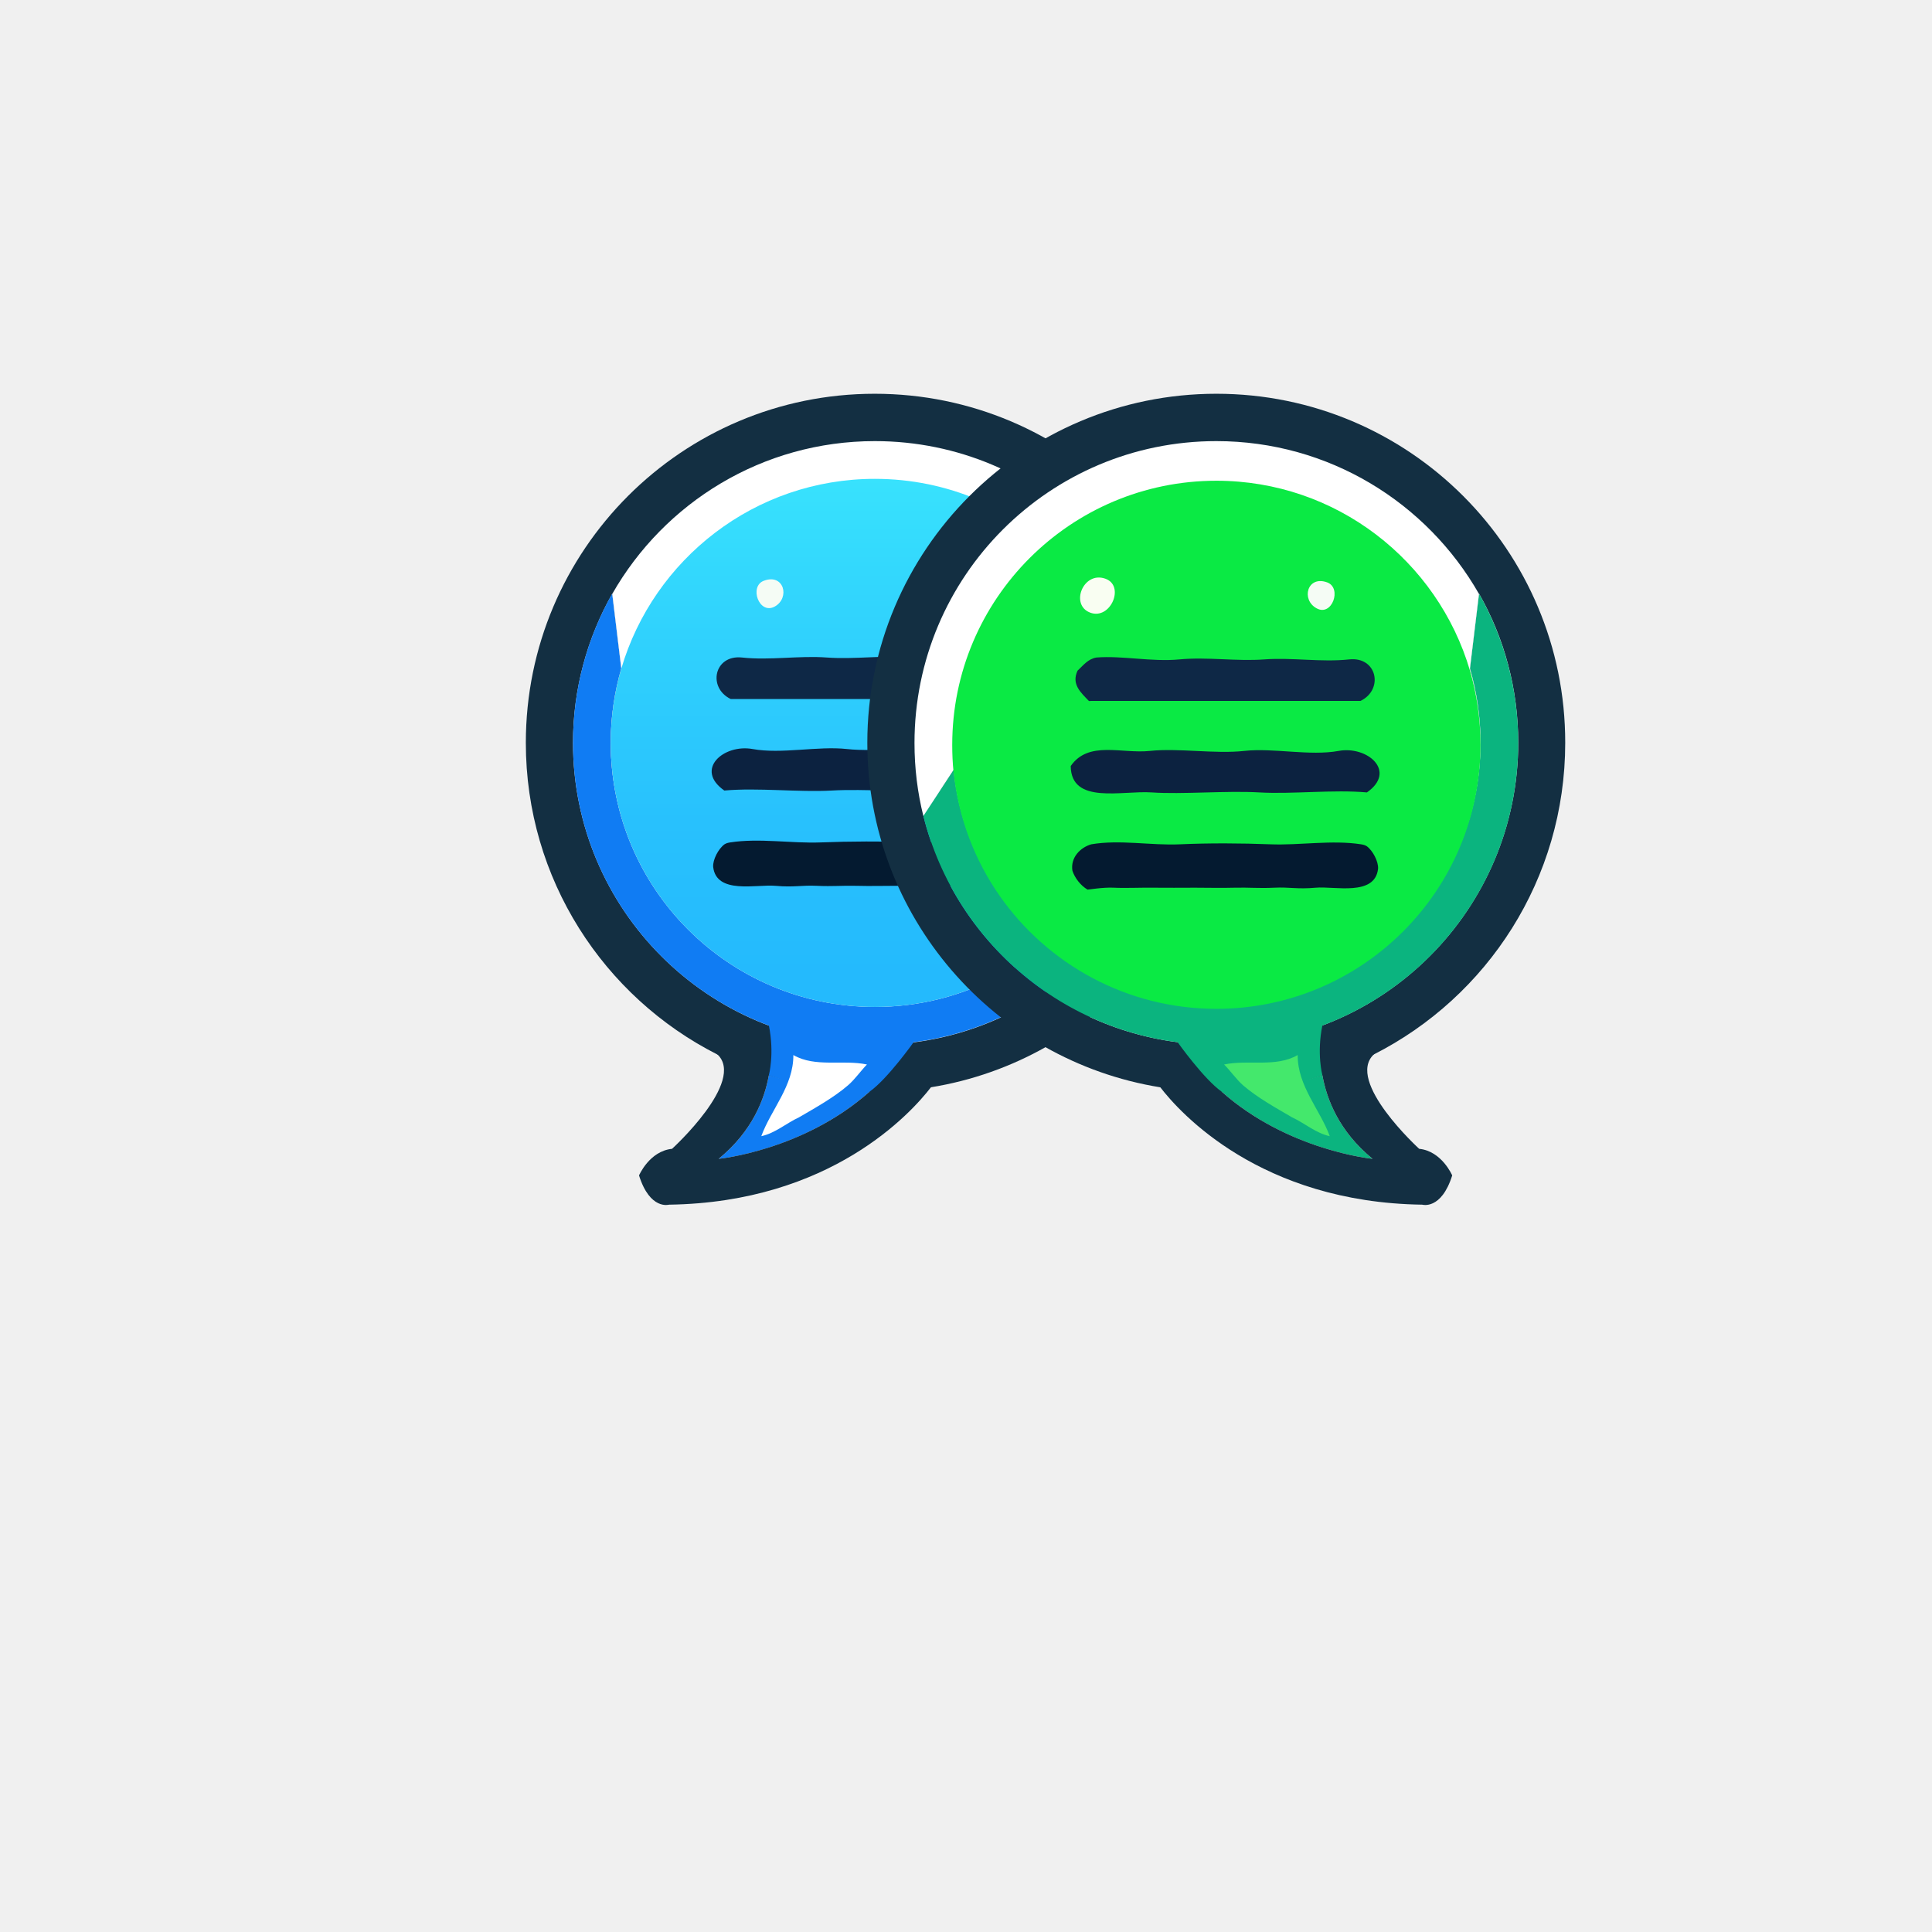
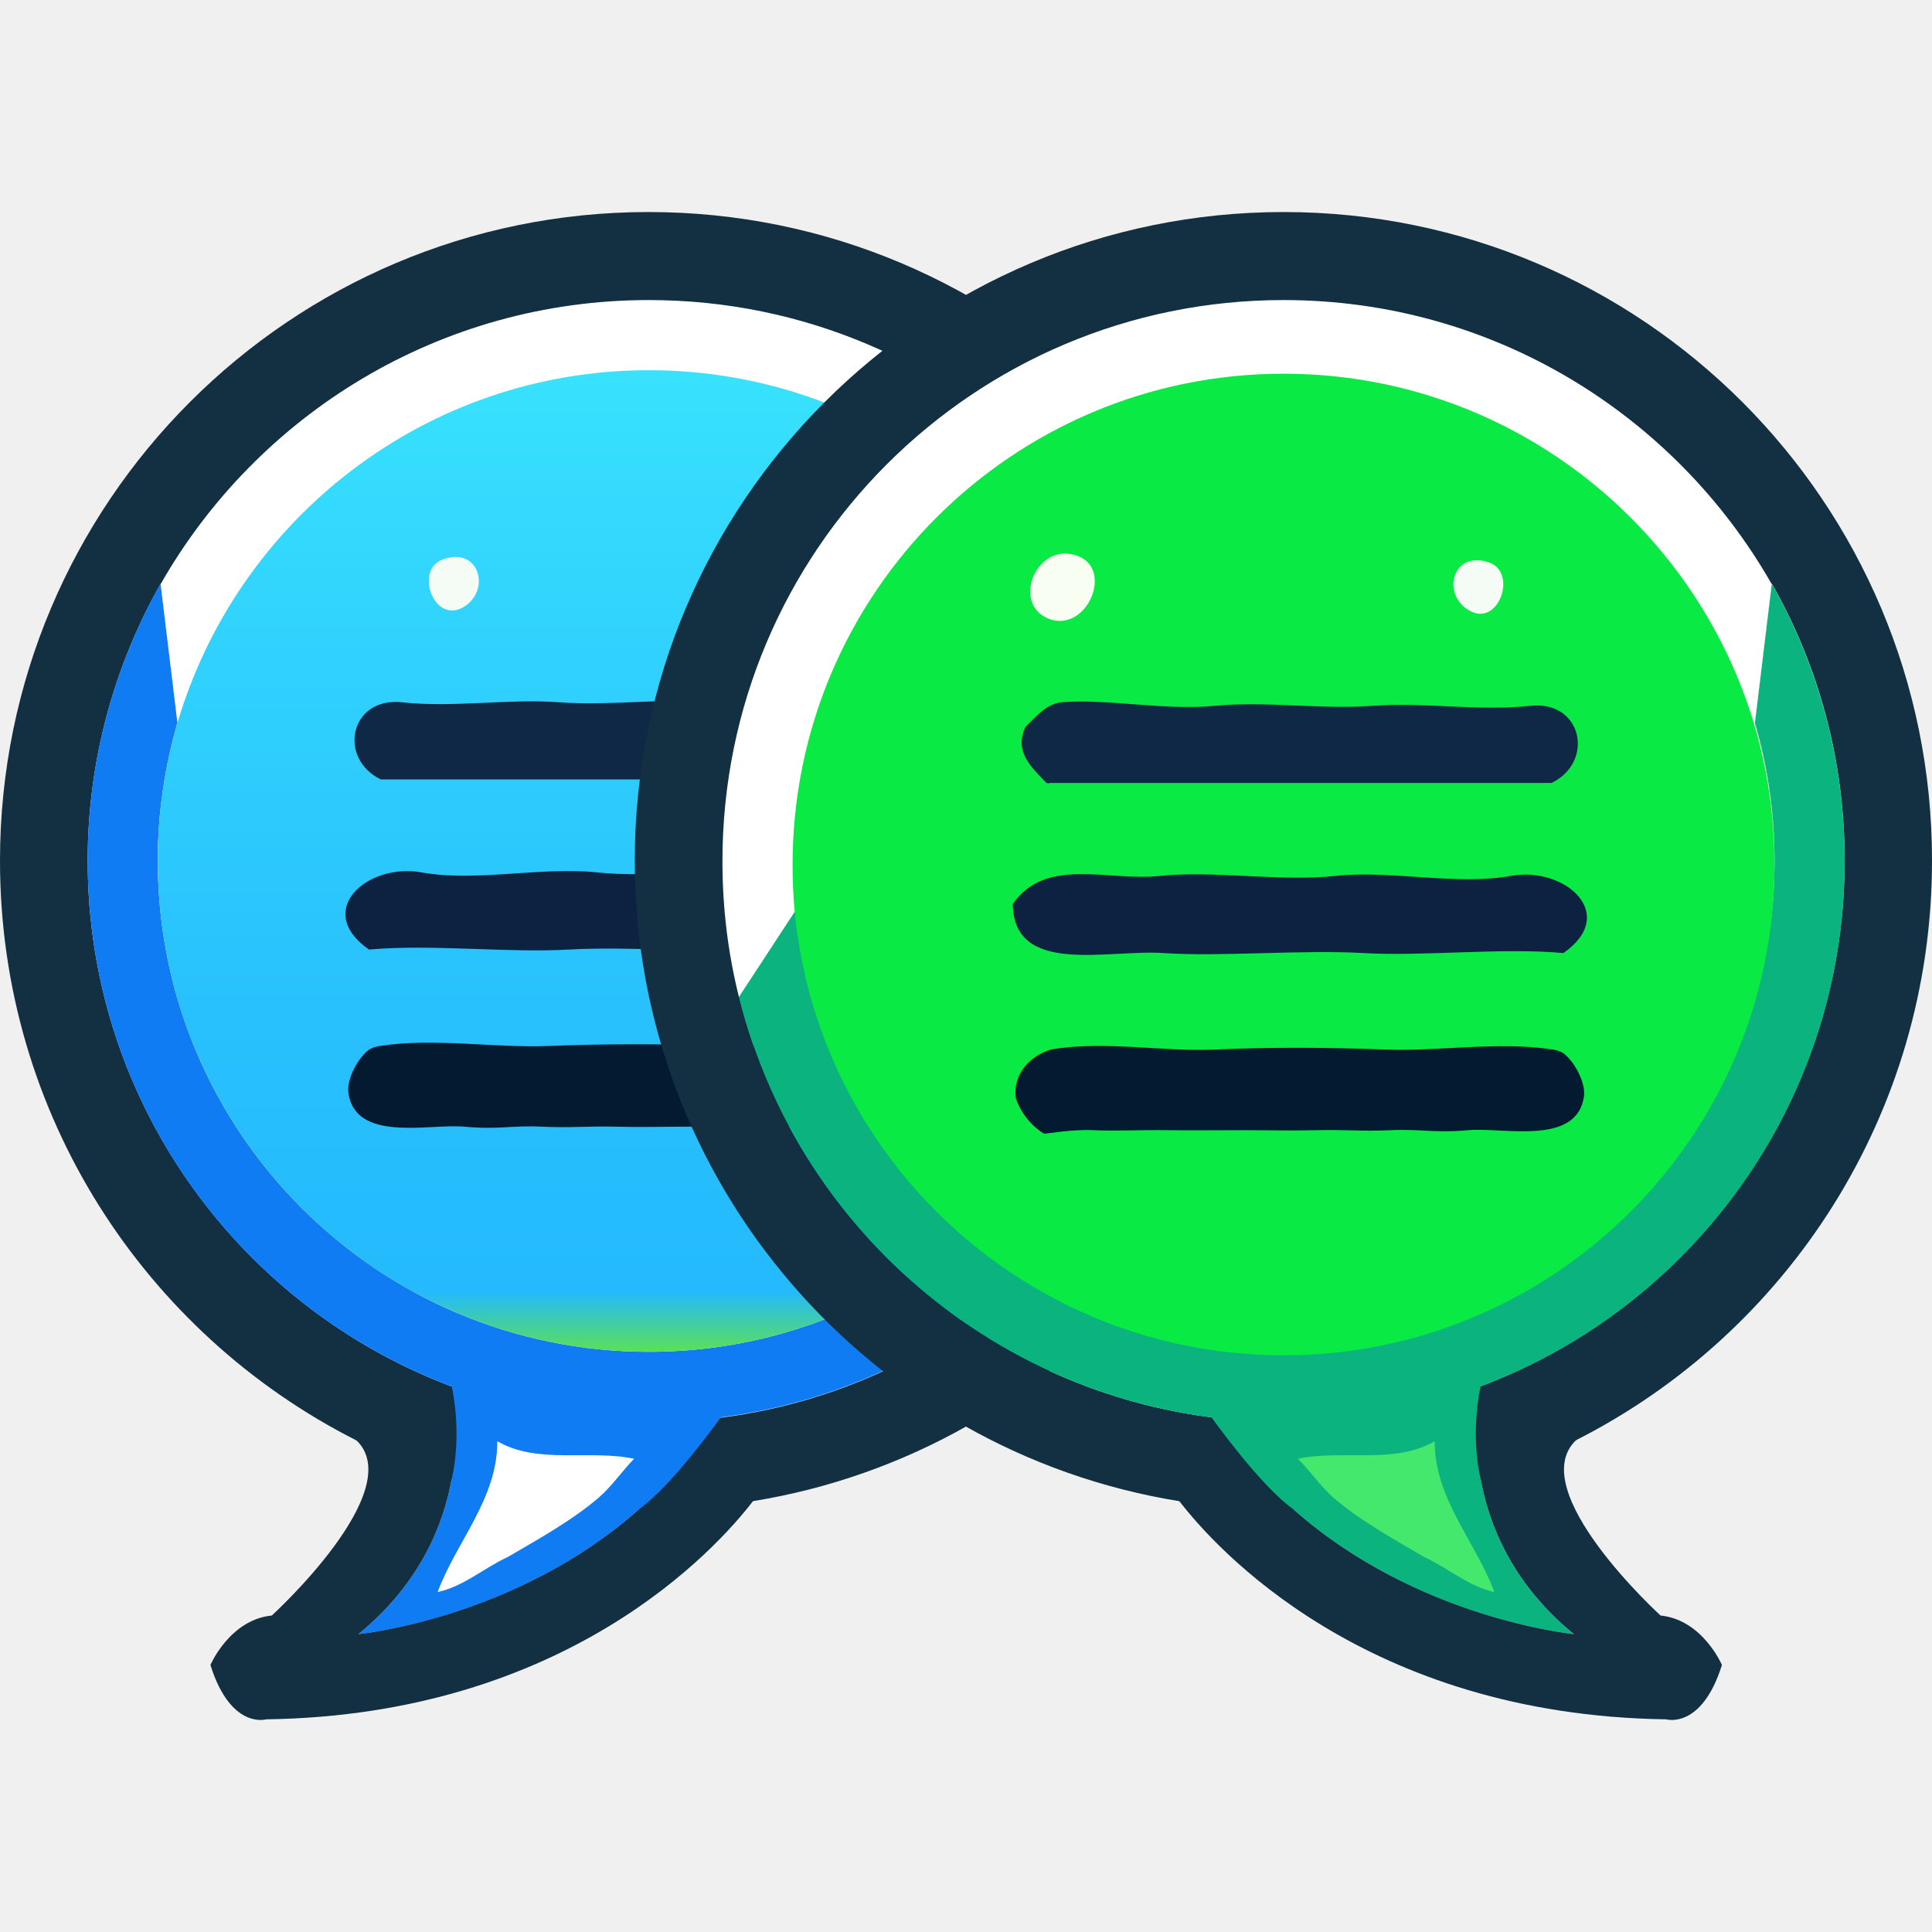
- <svg xmlns="http://www.w3.org/2000/svg" version="1.1" id="layer_1" x="0px" y="0px" viewBox="0 0 1024 1024" style="enable-background:new 0 0 1024 1024;" xml:space="preserve">
-   <style type="text/css">
- 	.st0{fill:#132F42;}
- 	.st1{fill:#107CF3;}
- 	.st2{fill:#FFFFFF;}
- 	.st3{fill:url(#SVGID_1_);}
- 	.st4{fill:#F9FEF2;}
- 	.st5{fill:#F5FCF5;}
- 	.st6{fill:#0E2846;}
- 	.st7{fill:#0C2240;}
- 	.st8{fill:#041A30;}
- 	.st9{fill:none;}
- 	.st10{fill:#0BB47F;}
- 	.st11{fill:url(#SVGID_00000094576634088664694420000017655384517881337228_);}
- 	.st12{fill:#44E86C;}
- 	.st13{fill:#B4C2CB;}
- </style>
-   <g>
-     <g>
-       <path class="st0" d="M278.7,393.7c0,72.2,41.3,134.7,101.5,165.2c8.7,4.4,17.8,8.1,27.2,11.1c16.9,5.4,34.8,8.4,53.4,8.7    c0.9,0,1.9,0,2.8,0c10.1,0,20-0.8,29.7-2.4c88-14.2,155.3-90.6,155.3-182.6c0-102.2-82.8-185-185-185    C361.5,208.7,278.7,291.5,278.7,393.7z M303.7,393.7c0-28.7,7.6-55.7,20.8-79l4.8,39.6c-3.7,12.5-5.6,25.7-5.6,39.4    c0,77.3,62.7,140,140,140c47.5,0,89.5-23.7,114.8-59.8c13.3-19,22-41.5,24.5-65.8l16,24.4c-17.3,69.7-80.3,121.3-155.3,121.3    C375.3,553.7,303.7,482,303.7,393.7z" />
-       <path class="st1" d="M303.7,393.7c0,88.4,71.6,160,160,160c75,0,138-51.6,155.3-121.3L603,408c-2.5,24.3-11.2,46.8-24.5,65.8    c-25.3,36.2-67.3,59.8-114.8,59.8c-77.3,0-140-62.7-140-140c0-13.7,2-26.9,5.6-39.4l-4.8-39.6C311.3,338,303.7,364.9,303.7,393.7z    " />
-       <path class="st2" d="M323.7,393.7c0,77.3,62.7,140,140,140c47.5,0,89.5-23.7,114.8-59.8c13.3-19,22-41.5,24.5-65.8l16,24.4    c3.1-12.4,4.7-25.3,4.7-38.7c0-88.4-71.6-160-160-160c-59.6,0-111.6,32.6-139.2,81l4.8,39.6C325.7,366.8,323.7,380,323.7,393.7z" />
-       <path class="st1" d="M380.9,614.2c0,0,44.7-4.2,80-35.6c-18.6-0.3-36.5-3.3-53.4-8.7C405.3,582.3,398.9,599.5,380.9,614.2z" />
-       <path class="st0" d="M338.7,623c5.8,18.5,15.9,15.5,15.9,15.5c85.8-1.2,128.5-48.8,138.8-62.2c1.7-2.2,2.5-3.5,2.5-3.5l-13.6-19.2    c-6.3,9.8-13.6,18.1-21.4,25c-35.2,31.3-80,35.6-80,35.6c18-14.7,24.4-31.9,26.6-44.3c1.7-9.7,0.7-16.3,0.7-16.3l-30.5,3.3    c1,0.6,1.8,1.2,2.5,1.9c15.3,14.3-24,50.1-24,50.1C344.2,610.1,338.7,623,338.7,623z" />
-     </g>
-     <linearGradient id="SVGID_1_" gradientUnits="userSpaceOnUse" x1="463.69" y1="253.662" x2="463.69" y2="533.662">
-       <stop offset="0" style="stop-color:#FFFFFF" />
-       <stop offset="0" style="stop-color:#38E2FD" />
-       <stop offset="0.21" style="stop-color:#32D6FD" />
-       <stop offset="0.646" style="stop-color:#28C1FD" />
-       <stop offset="0.939" style="stop-color:#24BAFD" />
-       <stop offset="1" style="stop-color:#24BAFD" />
-       <stop offset="1" style="stop-color:#2EC1DE" />
-       <stop offset="1" style="stop-color:#3ECCAE" />
-       <stop offset="1" style="stop-color:#4AD588" />
-       <stop offset="1" style="stop-color:#53DB6C" />
-       <stop offset="1" style="stop-color:#58DF5C" />
-       <stop offset="1" style="stop-color:#5AE056" />
+ <svg xmlns="http://www.w3.org/2000/svg" width="1024" height="1024" viewBox="0 0 1024 1024" fill="none">
+   <path d="M6.10352e-05 456.255C6.10352e-05 590.459 76.767 706.633 188.666 763.325C204.837 771.504 221.752 778.381 239.225 783.958C270.638 793.995 303.91 799.571 338.483 800.129C340.156 800.129 342.015 800.129 343.688 800.129C362.461 800.129 380.863 798.642 398.893 795.668C562.466 769.273 687.561 627.263 687.561 456.255C687.561 266.288 533.655 112.382 343.688 112.382C153.907 112.382 6.10352e-05 266.288 6.10352e-05 456.255ZM46.469 456.255C46.469 402.909 60.596 352.722 85.132 309.412L94.054 383.02C87.177 406.254 83.645 430.79 83.645 456.255C83.645 599.939 200.19 716.484 343.874 716.484C432.166 716.484 510.234 672.431 557.261 605.329C581.983 570.013 598.154 528.19 602.801 483.022L632.542 528.376C600.385 657.933 483.282 753.845 343.874 753.845C179.558 753.66 46.469 620.385 46.469 456.255Z" fill="#132F42" />
+   <path d="M46.469 456.255C46.469 620.571 179.558 753.66 343.874 753.66C483.282 753.66 600.385 657.747 632.542 528.19L602.801 482.836C598.154 528.004 581.983 569.827 557.261 605.143C510.234 672.431 432.166 716.298 343.874 716.298C200.19 716.298 83.645 599.753 83.645 456.069C83.645 430.604 87.362 406.068 94.054 382.834L85.132 309.226C60.596 352.722 46.469 402.723 46.469 456.255Z" fill="#107CF3" />
+   <path d="M83.645 456.255C83.645 599.939 200.19 716.484 343.874 716.484C432.165 716.484 510.234 672.431 557.261 605.329C581.983 570.012 598.154 528.19 602.801 483.022L632.542 528.376C638.304 505.327 641.278 481.349 641.278 456.441C641.278 292.125 508.189 159.037 343.874 159.037C233.091 159.037 136.434 219.633 85.132 309.598L94.054 383.205C87.362 406.254 83.645 430.79 83.645 456.255Z" fill="white" />
+   <path d="M189.967 866.116C189.967 866.116 273.054 858.309 338.669 799.943C304.096 799.385 270.824 793.809 239.41 783.772C235.321 806.821 223.425 838.792 189.967 866.116Z" fill="#107CF3" />
+   <path d="M111.527 882.473C122.308 916.86 141.081 911.284 141.081 911.284C300.564 909.053 379.934 820.575 399.079 795.668C402.239 791.579 403.726 789.162 403.726 789.162L378.447 753.474C366.737 771.69 353.167 787.117 338.669 799.943C273.24 858.123 189.967 866.115 189.967 866.115C223.425 838.791 235.321 806.821 239.41 783.772C242.57 765.742 240.712 753.474 240.712 753.474L184.019 759.608C185.878 760.723 187.365 761.838 188.666 763.139C217.105 789.72 144.055 856.264 144.055 856.264C121.75 858.495 111.527 882.473 111.527 882.473Z" fill="#132F42" />
+   <path d="M83.645 456.255C83.645 599.939 200.19 716.484 343.874 716.484C432.165 716.484 510.234 672.431 557.261 605.329C581.983 570.012 598.154 528.19 602.801 483.022C603.731 474.285 604.102 465.363 604.102 456.441C604.102 312.758 487.557 196.213 343.874 196.213C225.655 196.213 125.839 275.211 94.054 383.205C87.362 406.254 83.645 430.79 83.645 456.255Z" fill="url(#paint0_linear_5_2)" />
+   <path d="M468.226 326.141C488.3 318.52 475.103 285.062 453.355 292.683C433.281 299.561 448.151 333.576 468.226 326.141Z" fill="#F9FEF2" />
+   <path d="M245.173 322.052C260.6 313.501 254.281 289.151 234.578 296.587C219.707 301.977 229.745 330.416 245.173 322.052Z" fill="#F5FCF5" />
+   <path d="M462.092 370.38C436.812 368.335 407.63 374.841 380.306 372.239C352.982 369.636 324.171 374.283 296.661 372.239C269.151 370.194 240.526 375.213 213.016 372.239C185.506 369.265 178.814 401.979 201.863 413.132C201.863 413.132 202.792 413.132 203.722 413.132C291.642 413.132 379.748 413.132 467.668 413.132C467.668 413.132 468.783 413.503 469.527 413.132C477.52 404.767 486.813 396.775 480.68 383.391C474.731 378.001 470.456 371.867 462.092 370.38Z" fill="#0E2846" />
+   <path d="M409.302 462.389C381.235 459.415 345.175 465.549 316.364 462.389C287.553 459.229 251.864 467.594 223.425 462.389C194.986 457.185 165.803 482.464 195.543 503.282C228.444 500.308 269.151 505.141 301.493 503.282C333.836 501.424 377.889 505.327 407.444 503.282C436.998 501.238 486.999 515.55 487.371 477.26C469.713 451.98 437.37 465.549 409.302 462.389Z" fill="#0C2240" />
+   <path d="M467.11 554.399C438.857 549.566 408.559 555.7 379.748 554.399C350.937 553.098 319.524 553.283 290.527 554.399C261.53 555.514 229.931 549.938 201.305 554.399C199.075 554.77 197.588 555.142 195.729 556.257C189.781 560.533 184.019 571.499 184.577 578.563C187.736 605.887 227.328 595.478 245.916 597.151C264.504 598.823 271.195 596.407 286.809 597.151C302.423 597.894 311.717 596.779 325.843 597.151C339.97 597.522 351.68 597.151 364.878 597.151C378.075 597.151 393.317 597.336 405.771 597.151C418.225 596.965 433.838 597.708 444.805 597.151C455.772 596.593 470.27 599.195 470.828 599.009C477.705 594.92 483.282 587.671 485.698 580.422C487.743 567.596 477.891 557.559 467.11 554.399Z" fill="#041A30" />
+   <path d="M382.164 751.057C382.164 751.057 356.327 787.489 338.669 799.943C321.011 812.397 239.41 783.772 239.41 783.772C239.41 783.772 245.173 762.768 239.41 734.514" fill="#107CF3" />
+   <path d="M336.067 773.177C312.274 768.158 285.136 776.337 263.574 763.883C263.76 794.367 241.641 817.416 231.975 843.81C245.73 840.836 256.325 831.171 269.151 825.222C284.765 816.114 303.538 805.705 317.479 793.623C324.171 787.861 329.933 779.497 336.067 773.177Z" fill="white" />
+   <path d="M680.312 112.382C490.345 112.382 336.439 266.288 336.439 456.255C336.439 627.263 461.348 769.273 625.106 795.668C643.137 798.642 661.538 800.129 680.312 800.129C681.985 800.129 683.844 800.129 685.517 800.129C720.09 799.571 753.362 793.995 784.775 783.958C802.248 778.381 819.163 771.504 835.334 763.325C947.232 706.633 1024 590.459 1024 456.255C1024.19 266.288 870.279 112.382 680.312 112.382ZM680.312 753.66C540.904 753.66 423.801 657.747 391.644 528.19L421.385 482.836C426.032 528.004 442.203 569.827 466.925 605.143C513.952 672.431 592.02 716.298 680.312 716.298C823.996 716.298 940.541 599.753 940.541 456.07C940.541 430.604 936.823 406.068 930.132 382.834L939.054 309.226C963.776 352.536 977.716 402.723 977.716 456.07C977.716 620.385 844.442 753.66 680.312 753.66Z" fill="#132F42" />
+   <path d="M977.716 456.255C977.716 620.571 844.628 753.66 680.312 753.66C540.904 753.66 423.801 657.747 391.644 528.19L421.385 482.836C426.032 528.004 442.203 569.827 466.925 605.143C513.952 672.431 592.02 716.298 680.312 716.298C823.996 716.298 940.541 599.753 940.541 456.069C940.541 430.604 936.823 406.068 930.132 382.834L939.054 309.226C963.59 352.722 977.716 402.723 977.716 456.255Z" fill="#0BB47F" />
+   <path d="M940.541 456.255C940.541 599.939 823.996 716.484 680.312 716.484C592.02 716.484 513.952 672.431 466.925 605.329C442.203 570.012 426.032 528.19 421.385 483.022L391.644 528.376C385.882 505.327 382.908 481.349 382.908 456.441C382.908 292.125 515.996 159.037 680.312 159.037C791.095 159.037 887.752 219.633 939.054 309.598L930.132 383.205C936.823 406.254 940.541 430.79 940.541 456.255Z" fill="white" />
+   <path d="M834.219 866.116C834.219 866.116 751.132 858.309 685.517 799.943C720.09 799.385 753.362 793.809 784.775 783.772C788.865 806.821 800.761 838.792 834.219 866.116Z" fill="#0BB47F" />
+   <path d="M912.659 882.473C901.878 916.86 883.105 911.284 883.105 911.284C723.622 909.053 644.252 820.575 625.106 795.668C621.946 791.579 620.459 789.162 620.459 789.162L645.739 753.474C657.449 771.69 671.018 787.117 685.517 799.943C750.946 858.123 834.219 866.115 834.219 866.115C800.761 838.791 788.865 806.821 784.775 783.772C781.615 765.742 783.474 753.474 783.474 753.474L840.167 759.608C838.308 760.723 836.821 761.838 835.52 763.139C807.081 789.72 880.131 856.264 880.131 856.264C902.436 858.495 912.659 882.473 912.659 882.473Z" fill="#132F42" />
+   <path d="M940.541 458.114C940.541 601.798 823.996 718.343 680.312 718.343C592.02 718.343 513.952 674.29 466.925 607.188C442.203 571.871 426.031 530.049 421.385 484.881C420.455 476.144 420.083 467.222 420.083 458.3C420.083 314.617 536.629 198.071 680.312 198.071C798.53 198.071 898.346 277.069 930.132 385.064C936.823 408.113 940.541 432.649 940.541 458.114Z" fill="url(#paint1_linear_5_2)" />
+   <path d="M570.83 294.542C549.082 286.921 535.885 320.379 555.96 328C576.035 335.621 590.719 301.419 570.83 294.542Z" fill="#F9FEF2" />
+   <path d="M789.608 298.259C769.719 291.01 763.585 315.36 779.013 323.725C794.255 332.275 804.292 303.836 789.608 298.259Z" fill="#F5FCF5" />
+   <path d="M543.506 385.25C537.372 398.633 546.666 406.626 554.659 414.991C555.402 415.362 556.518 414.991 556.518 414.991C644.438 414.991 732.544 414.991 820.464 414.991C821.393 414.991 822.323 414.991 822.323 414.991C845.371 403.838 838.68 371.123 811.17 374.097C783.66 377.071 755.035 372.053 727.525 374.097C700.015 376.142 671.204 371.495 643.88 374.097C616.556 376.7 587.373 370.194 562.094 372.239C553.729 373.726 549.268 379.86 543.506 385.25Z" fill="#0E2846" />
+   <path d="M536.815 479.118C537.186 517.409 587.187 503.096 616.742 505.141C646.296 507.186 690.349 503.282 722.692 505.141C755.035 507 795.742 502.167 828.642 505.141C858.383 484.323 829.2 459.043 800.761 464.248C772.322 469.453 736.633 461.088 707.822 464.248C679.011 467.408 642.951 461.274 614.883 464.248C586.816 467.222 554.473 453.839 536.815 479.118Z" fill="#0C2240" />
+   <path d="M538.488 582.28C540.904 589.53 546.48 596.779 553.358 600.868C553.915 601.054 568.414 598.452 579.381 599.009C590.347 599.567 605.961 598.823 618.415 599.009C630.869 599.195 646.111 599.009 659.308 599.009C672.505 599.009 684.216 599.381 698.342 599.009C712.469 598.638 721.763 599.753 737.377 599.009C752.99 598.266 759.682 600.682 778.27 599.009C796.857 597.336 836.449 607.746 839.609 580.422C840.167 573.358 834.405 562.391 828.457 558.116C826.598 557.001 825.111 556.629 822.88 556.257C794.255 551.796 762.656 557.373 733.659 556.257C704.662 555.142 673.249 554.956 644.438 556.257C615.627 557.559 585.329 551.425 557.075 556.257C546.109 559.417 536.443 569.455 538.488 582.28Z" fill="#041A30" />
+   <path d="M642.021 751.057C642.021 751.057 667.858 787.489 685.517 799.943C703.175 812.397 784.775 783.772 784.775 783.772C784.775 783.772 779.013 762.768 784.775 734.514" fill="#0BB47F" />
+   <path d="M706.521 793.623C720.462 805.705 739.235 816.114 754.849 825.222C767.675 831.171 778.27 840.836 792.025 843.81C782.359 817.416 760.24 794.367 760.425 763.883C738.864 776.337 711.725 768.158 687.933 773.177C694.253 779.497 700.015 787.861 706.521 793.623Z" fill="#44E86C" />
+   <defs>
+     <linearGradient id="paint0_linear_5_2" x1="343.855" y1="195.956" x2="343.855" y2="716.414" gradientUnits="userSpaceOnUse">
+       <stop stop-color="#38E2FD" />
+       <stop offset="0.21" stop-color="#32D6FD" />
+       <stop offset="0.646" stop-color="#28C1FD" />
+       <stop offset="0.939" stop-color="#24BAFD" />
+       <stop offset="1" stop-color="#5AE056" />
    </linearGradient>
-     <path class="st3" d="M323.7,393.7c0,77.3,62.7,140,140,140c47.5,0,89.5-23.7,114.8-59.8c13.3-19,22-41.5,24.5-65.8   c0.5-4.7,0.7-9.5,0.7-14.3c0-77.3-62.7-140-140-140c-63.6,0-117.3,42.5-134.4,100.6C325.7,366.8,323.7,380,323.7,393.7z" />
-     <g>
-       <path class="st4" d="M530.6,323.7c10.8-4.1,3.7-22.1-8-18C511.8,309.4,519.8,327.7,530.6,323.7z" />
-     </g>
-     <g>
-       <path class="st5" d="M410.6,321.5c8.3-4.6,4.9-17.7-5.7-13.7C396.9,310.7,402.3,326,410.6,321.5z" />
-     </g>
-     <g>
-       <path class="st6" d="M527.3,347.5c-13.6-1.1-29.3,2.4-44,1s-30.2,1.1-45,0s-30.2,1.6-45,0s-18.4,16-6,22c0,0,0.5,0,1,0    c47.3,0,94.7,0,142,0c0,0,0.6,0.2,1,0c4.3-4.5,9.3-8.8,6-16C534.1,351.6,531.8,348.3,527.3,347.5z" />
-     </g>
-     <g>
-       <path class="st7" d="M498.9,397c-15.1-1.6-34.5,1.7-50,0s-34.7,2.8-50,0s-31,10.8-15,22c17.7-1.6,39.6,1,57,0s41.1,1.1,57,0    s42.8,6.6,43-14C531.4,391.4,514,398.7,498.9,397z" />
-     </g>
-     <g>
-       <path class="st8" d="M530,446.5c-15.2-2.6-31.5,0.7-47,0s-32.4-0.6-48,0s-32.6-2.4-48,0c-1.2,0.2-2,0.4-3,1c-3.2,2.3-6.3,8.2-6,12    c1.7,14.7,23,9.1,33,10s13.6-0.4,22,0s13.4-0.2,21,0s13.9,0,21,0s15.3,0.1,22,0s15.1,0.3,21,0s13.7,1.1,14,1c3.7-2.2,6.7-6.1,8-10    C541.1,453.6,535.8,448.2,530,446.5z" />
-     </g>
-     <line class="st9" x1="329.3" y1="354.3" x2="329.3" y2="354.3" />
-     <path class="st1" d="M484.3,552.3c0,0-13.9,19.6-23.4,26.3s-53.4-8.7-53.4-8.7s3.1-11.3,0-26.5" />
-     <g>
-       <path class="st2" d="M459.5,564.2c-12.8-2.7-27.4,1.7-39-5c0.1,16.4-11.8,28.8-17,43c7.4-1.6,13.1-6.8,20-10    c8.4-4.9,18.5-10.5,26-17C453.1,572.1,456.2,567.6,459.5,564.2z" />
-     </g>
-   </g>
-   <path class="st0" d="M533.3,638.6L533.3,638.6z" />
-   <g>
-     <g>
-       <path class="st0" d="M644.7,208.7c-102.2,0-185,82.8-185,185c0,92,67.2,168.4,155.3,182.6c9.7,1.6,19.6,2.4,29.7,2.4    c0.9,0,1.9,0,2.8,0c18.6-0.3,36.5-3.3,53.4-8.7c9.4-3,18.5-6.7,27.2-11.1c60.2-30.5,101.5-93,101.5-165.2    C829.7,291.5,746.9,208.7,644.7,208.7z M644.7,553.7c-75,0-138-51.6-155.3-121.3l16-24.4c2.5,24.3,11.2,46.8,24.5,65.8    c25.3,36.2,67.3,59.8,114.8,59.8c77.3,0,140-62.7,140-140c0-13.7-2-26.9-5.6-39.4l4.8-39.6c13.3,23.3,20.8,50.3,20.8,79    C804.7,482,733,553.7,644.7,553.7z" />
-       <path class="st10" d="M804.7,393.7c0,88.4-71.6,160-160,160c-75,0-138-51.6-155.3-121.3l16-24.4c2.5,24.3,11.2,46.8,24.5,65.8    c25.3,36.2,67.3,59.8,114.8,59.8c77.3,0,140-62.7,140-140c0-13.7-2-26.9-5.6-39.4l4.8-39.6C797.1,338,804.7,364.9,804.7,393.7z" />
-       <path class="st2" d="M784.7,393.7c0,77.3-62.7,140-140,140c-47.5,0-89.5-23.7-114.8-59.8c-13.3-19-22-41.5-24.5-65.8l-16,24.4    c-3.1-12.4-4.7-25.3-4.7-38.7c0-88.4,71.6-160,160-160c59.6,0,111.6,32.6,139.2,81l-4.8,39.6C782.7,366.8,784.7,380,784.7,393.7z" />
-       <path class="st10" d="M727.5,614.2c0,0-44.7-4.2-80-35.6c18.6-0.3,36.5-3.3,53.4-8.7C703.1,582.3,709.5,599.5,727.5,614.2z" />
-       <path class="st0" d="M769.7,623c-5.8,18.5-15.9,15.5-15.9,15.5c-85.8-1.2-128.5-48.8-138.8-62.2c-1.7-2.2-2.5-3.5-2.5-3.5    l13.6-19.2c6.3,9.8,13.6,18.1,21.4,25c35.2,31.3,80,35.6,80,35.6c-18-14.7-24.4-31.9-26.6-44.3c-1.7-9.7-0.7-16.3-0.7-16.3    l30.5,3.3c-1,0.6-1.8,1.2-2.5,1.9c-15.3,14.3,24,50.1,24,50.1C764.2,610.1,769.7,623,769.7,623z" />
-     </g>
-     <g>
-       <linearGradient id="SVGID_00000120544979435504383430000002797042084260682685_" gradientUnits="userSpaceOnUse" x1="644.69" y1="691.141" x2="644.69" y2="689.374">
-         <stop offset="0" style="stop-color:#FFFFFF" />
-         <stop offset="0" style="stop-color:#98FF2E" />
-         <stop offset="0" style="stop-color:#8BF936" />
-         <stop offset="0" style="stop-color:#70EB48" />
-         <stop offset="0" style="stop-color:#60E352" />
-         <stop offset="0" style="stop-color:#5AE056" />
-         <stop offset="1" style="stop-color:#0AEA44" />
-       </linearGradient>
-       <path style="fill:url(#SVGID_00000120544979435504383430000002797042084260682685_);" d="M784.7,394.7c0,77.3-62.7,140-140,140    c-47.5,0-89.5-23.7-114.8-59.8c-13.3-19-22-41.5-24.5-65.8c-0.5-4.7-0.7-9.5-0.7-14.3c0-77.3,62.7-140,140-140    c63.6,0,117.3,42.5,134.4,100.6C782.7,367.8,784.7,381,784.7,394.7z" />
-       <g>
-         <path class="st4" d="M585.8,306.7c-11.7-4.1-18.8,13.9-8,18S596.5,310.4,585.8,306.7z" />
-       </g>
-       <g>
-         <path class="st5" d="M703.5,308.7c-10.7-3.9-14,9.2-5.7,13.7C706,327,711.4,311.7,703.5,308.7z" />
-       </g>
-       <g>
-         <path class="st6" d="M571.1,355.5c-3.3,7.2,1.7,11.5,6,16c0.4,0.2,1,0,1,0c47.3,0,94.7,0,142,0c0.5,0,1,0,1,0     c12.4-6,8.8-23.6-6-22s-30.2-1.1-45,0s-30.3-1.4-45,0s-30.4-2.1-44-1C576.6,349.3,574.2,352.6,571.1,355.5z" />
-       </g>
-       <g>
-         <path class="st7" d="M567.5,406c0.2,20.6,27.1,12.9,43,14s39.6-1,57,0s39.3-1.6,57,0c16-11.2,0.3-24.8-15-22s-34.5-1.7-50,0     s-34.9-1.6-50,0S577,392.4,567.5,406z" />
-       </g>
-       <g>
-         <path class="st8" d="M568.4,461.5c1.3,3.9,4.3,7.8,8,10c0.3,0.1,8.1-1.3,14-1s14.3-0.1,21,0s14.9,0,22,0s13.4,0.2,21,0     s12.6,0.4,21,0s12,0.9,22,0s31.3,4.7,33-10c0.3-3.8-2.8-9.7-6-12c-1-0.6-1.8-0.8-3-1c-15.4-2.4-32.4,0.6-48,0s-32.5-0.7-48,0     s-31.8-2.6-47,0C572.5,449.2,567.3,454.6,568.4,461.5z" />
-       </g>
-     </g>
-     <line class="st9" x1="779.1" y1="354.3" x2="779.1" y2="354.3" />
-     <path class="st10" d="M624.1,552.3c0,0,13.9,19.6,23.4,26.3s53.4-8.7,53.4-8.7s-3.1-11.3,0-26.5" />
-     <g>
-       <path class="st12" d="M658.8,575.2c7.5,6.5,17.6,12.1,26,17c6.9,3.2,12.6,8.4,20,10c-5.2-14.2-17.1-26.6-17-43    c-11.6,6.7-26.2,2.3-39,5C652.2,567.6,655.3,572.1,658.8,575.2z" />
-     </g>
-   </g>
-   <g id="layer_3">
- </g>
-   <path class="st13" d="M724.1,738" />
-   <path class="st13" d="M559.8,726.3" />
+     <linearGradient id="paint1_linear_5_2" x1="680.294" y1="1009.13" x2="680.294" y2="1005.85" gradientUnits="userSpaceOnUse">
+       <stop stop-color="#5AE056" />
+       <stop offset="1" stop-color="#0AEA44" />
+     </linearGradient>
+   </defs>
</svg>
